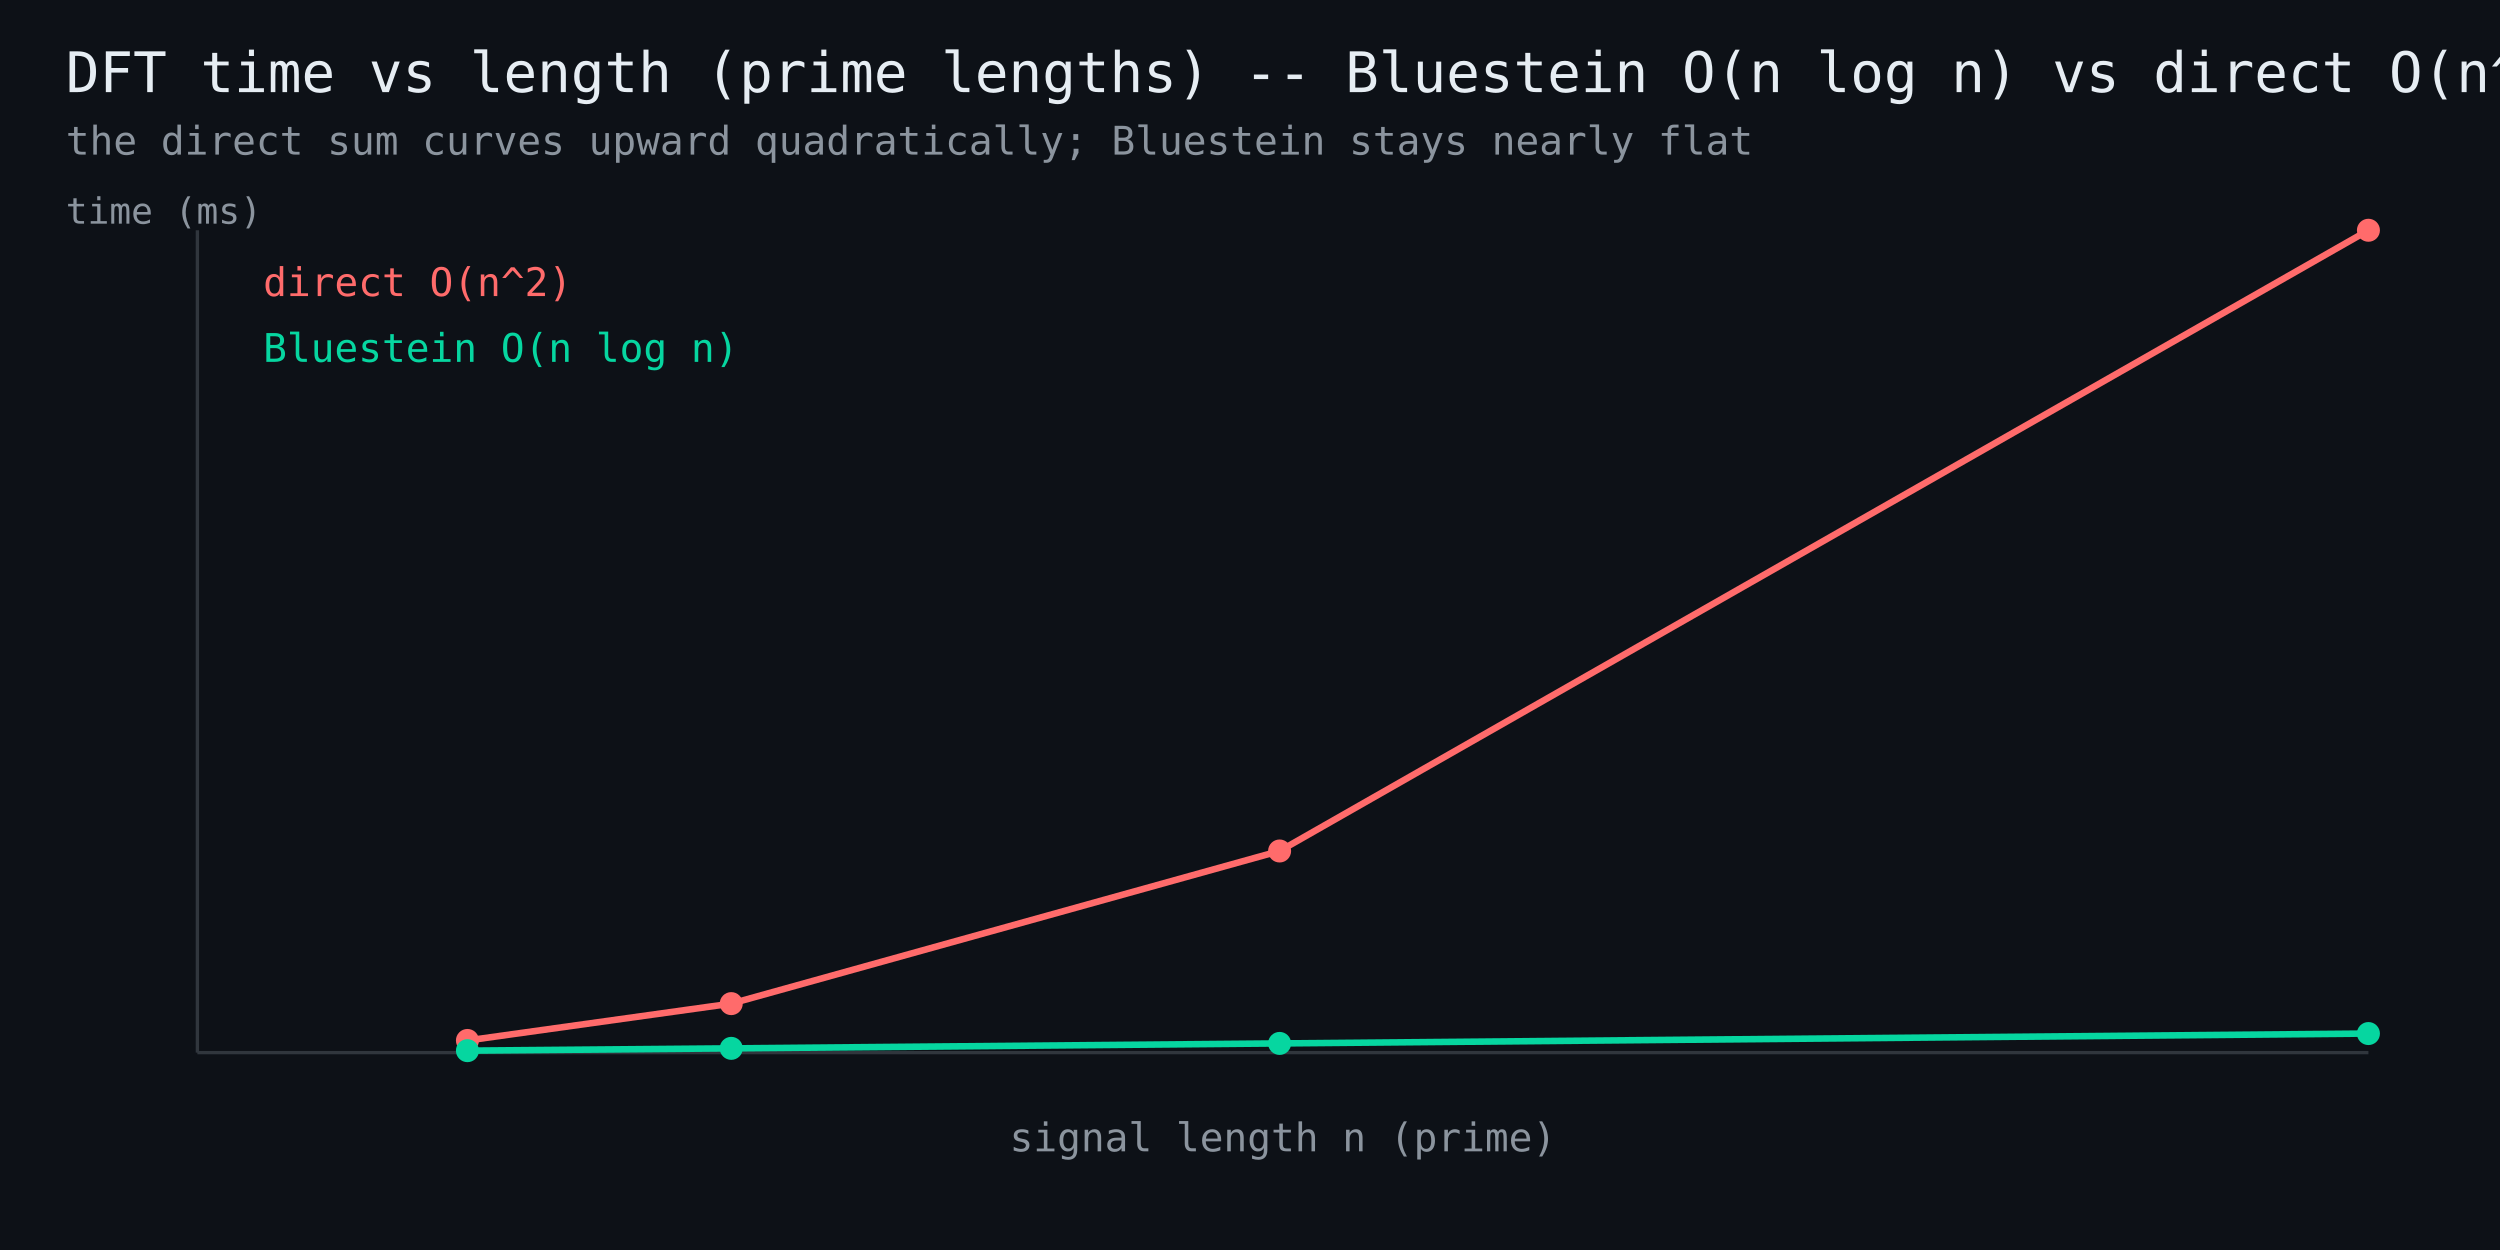
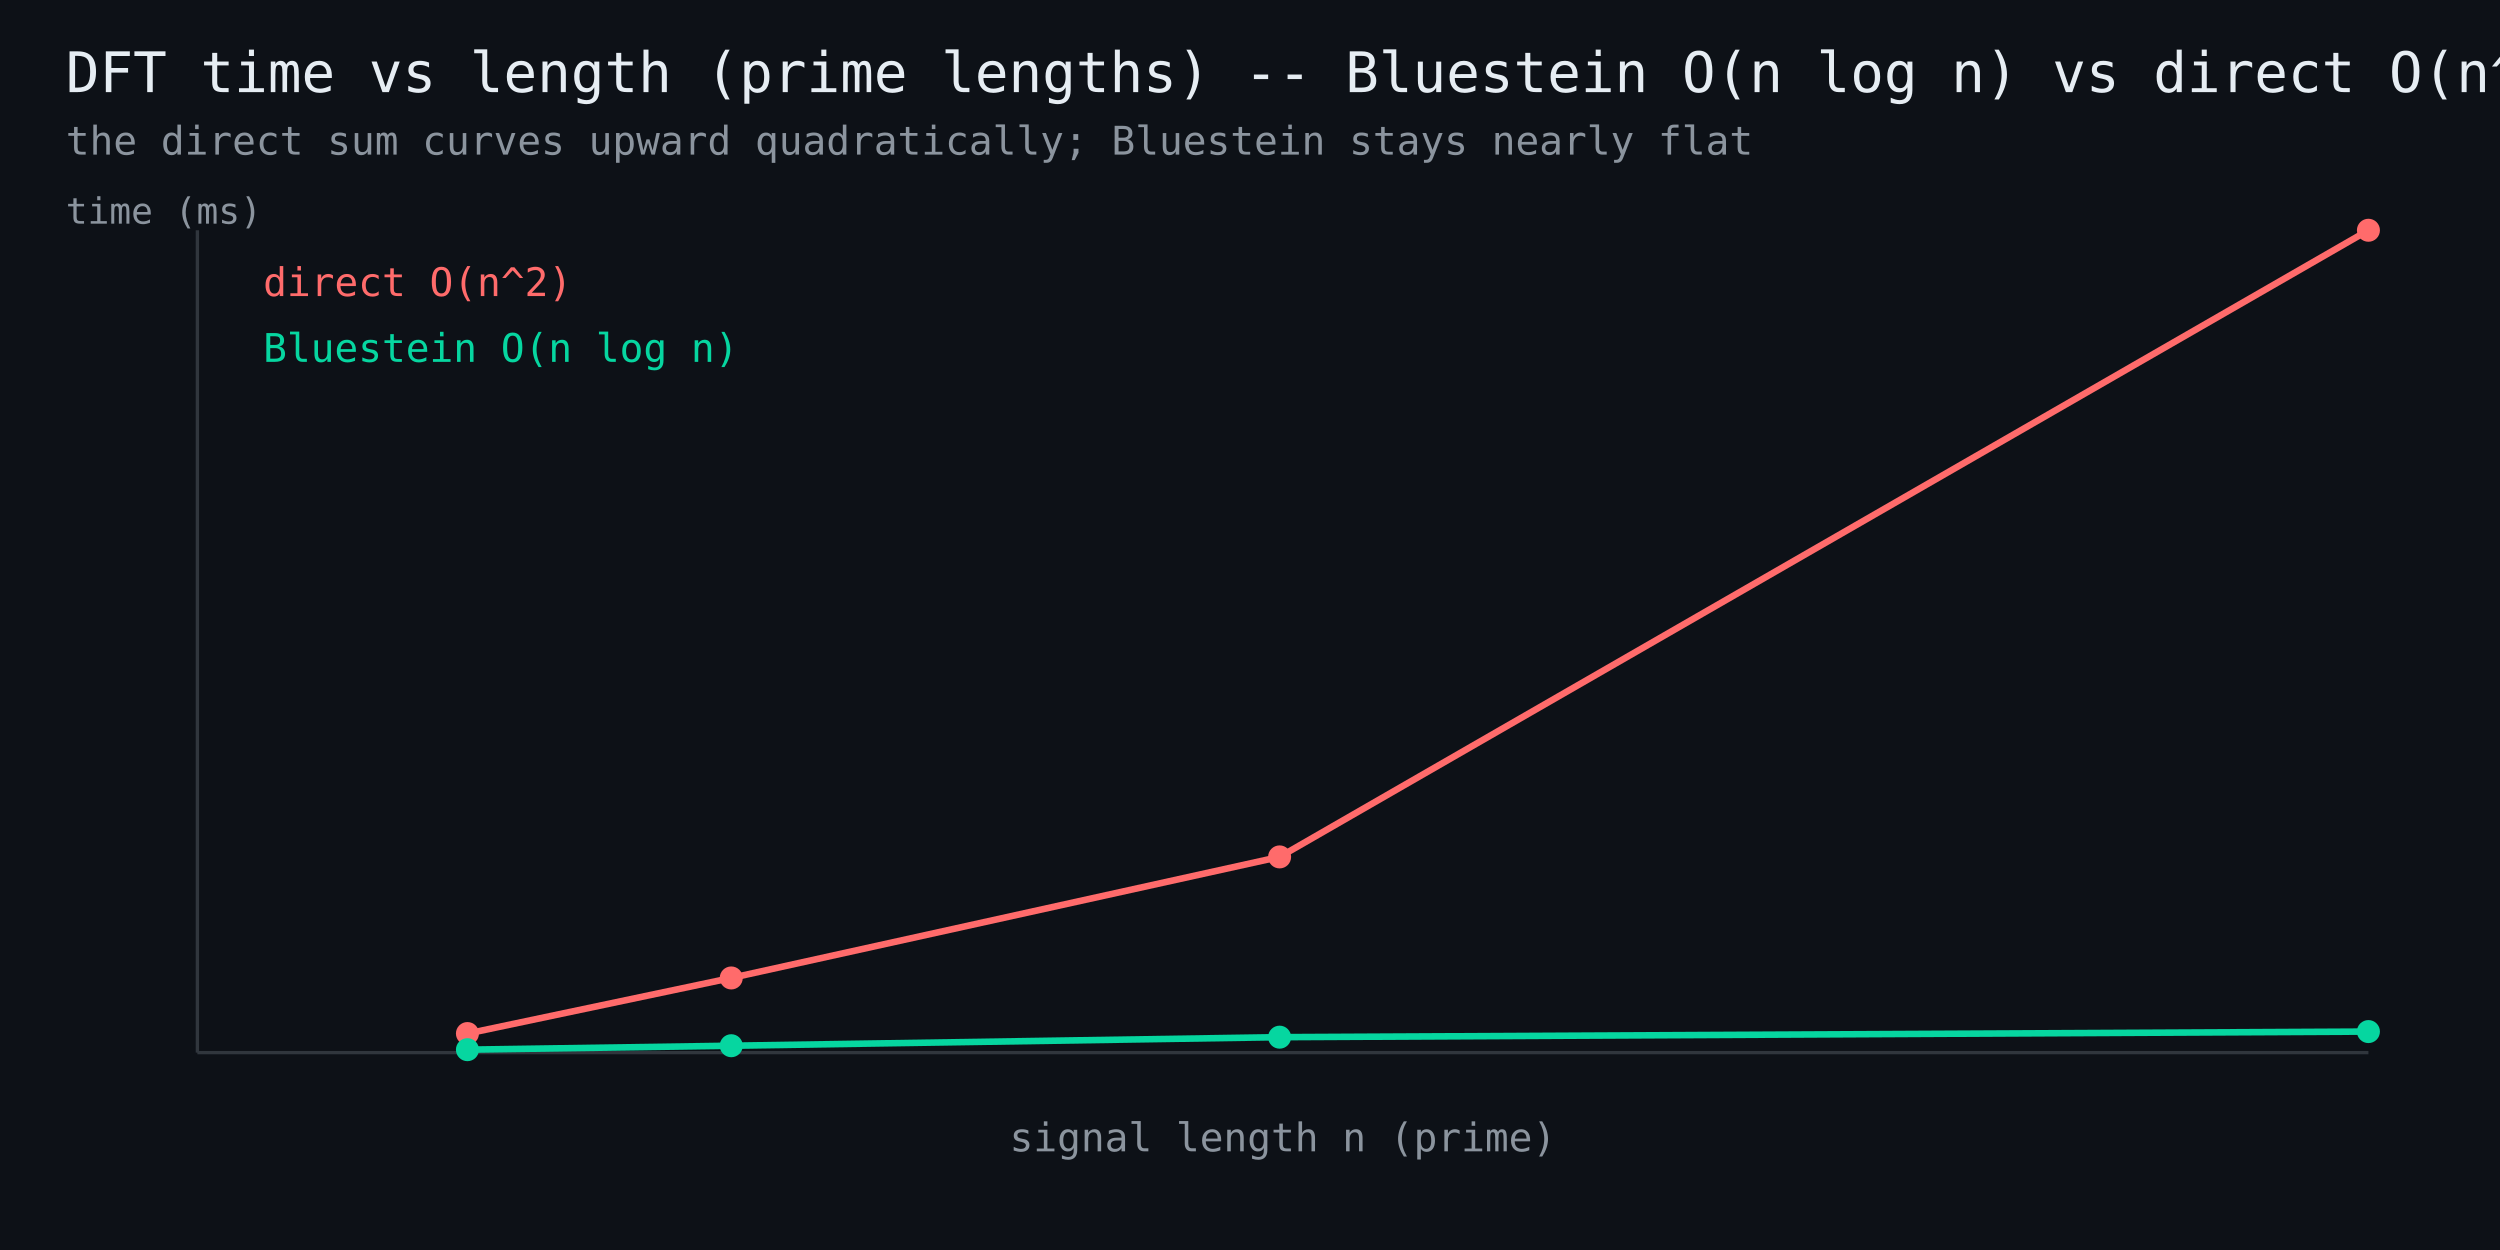
<svg xmlns="http://www.w3.org/2000/svg" width="760" height="380" viewBox="0 0 760 380" font-family="monospace">
  <rect width="760" height="380" fill="#0d1117" />
  <text x="20" y="28" fill="#e6edf3" font-size="17">DFT time vs length (prime lengths) -- Bluestein O(n log n) vs direct O(n^2)</text>
  <text x="20" y="47" fill="#8b949e" font-size="12">the direct sum curves upward quadratically; Bluestein stays nearly flat</text>
  <line x1="60" y1="320" x2="720" y2="320" stroke="#30363d" stroke-width="1" />
  <line x1="60" y1="320" x2="60" y2="70" stroke="#30363d" stroke-width="1" />
-   <polyline points="142.1,316.3 222.3,305.1 389.0,258.7 720.0,70.0" fill="none" stroke="#ff6b6b" stroke-width="2" />
-   <circle cx="142.1" cy="316.3" r="3.5" fill="#ff6b6b" />
-   <circle cx="222.3" cy="305.1" r="3.5" fill="#ff6b6b" />
-   <circle cx="389.0" cy="258.7" r="3.5" fill="#ff6b6b" />
+   <polyline points="142.1,314.2 222.3,297.3 389.0,260.5 720.0,70.0" fill="none" stroke="#ff6b6b" stroke-width="2" />
+   <circle cx="142.1" cy="314.2" r="3.5" fill="#ff6b6b" />
+   <circle cx="222.3" cy="297.3" r="3.5" fill="#ff6b6b" />
+   <circle cx="389.0" cy="260.5" r="3.5" fill="#ff6b6b" />
  <circle cx="720.0" cy="70.0" r="3.5" fill="#ff6b6b" />
  <text x="80" y="90" fill="#ff6b6b" font-size="12">direct O(n^2)</text>
-   <polyline points="142.1,319.4 222.3,318.7 389.0,317.2 720.0,314.2" fill="none" stroke="#06d6a0" stroke-width="2" />
-   <circle cx="142.1" cy="319.4" r="3.5" fill="#06d6a0" />
-   <circle cx="222.3" cy="318.7" r="3.5" fill="#06d6a0" />
-   <circle cx="389.0" cy="317.2" r="3.5" fill="#06d6a0" />
-   <circle cx="720.0" cy="314.2" r="3.5" fill="#06d6a0" />
+   <polyline points="142.1,319.1 222.3,317.9 389.0,315.3 720.0,313.6" fill="none" stroke="#06d6a0" stroke-width="2" />
+   <circle cx="142.1" cy="319.1" r="3.5" fill="#06d6a0" />
+   <circle cx="222.3" cy="317.9" r="3.5" fill="#06d6a0" />
+   <circle cx="389.0" cy="315.3" r="3.5" fill="#06d6a0" />
+   <circle cx="720.0" cy="313.6" r="3.5" fill="#06d6a0" />
  <text x="80" y="110" fill="#06d6a0" font-size="12">Bluestein O(n log n)</text>
  <text x="390" y="350" fill="#8b949e" font-size="12" text-anchor="middle">signal length n (prime)</text>
  <text x="20" y="68" fill="#8b949e" font-size="11">time (ms)</text>
</svg>
